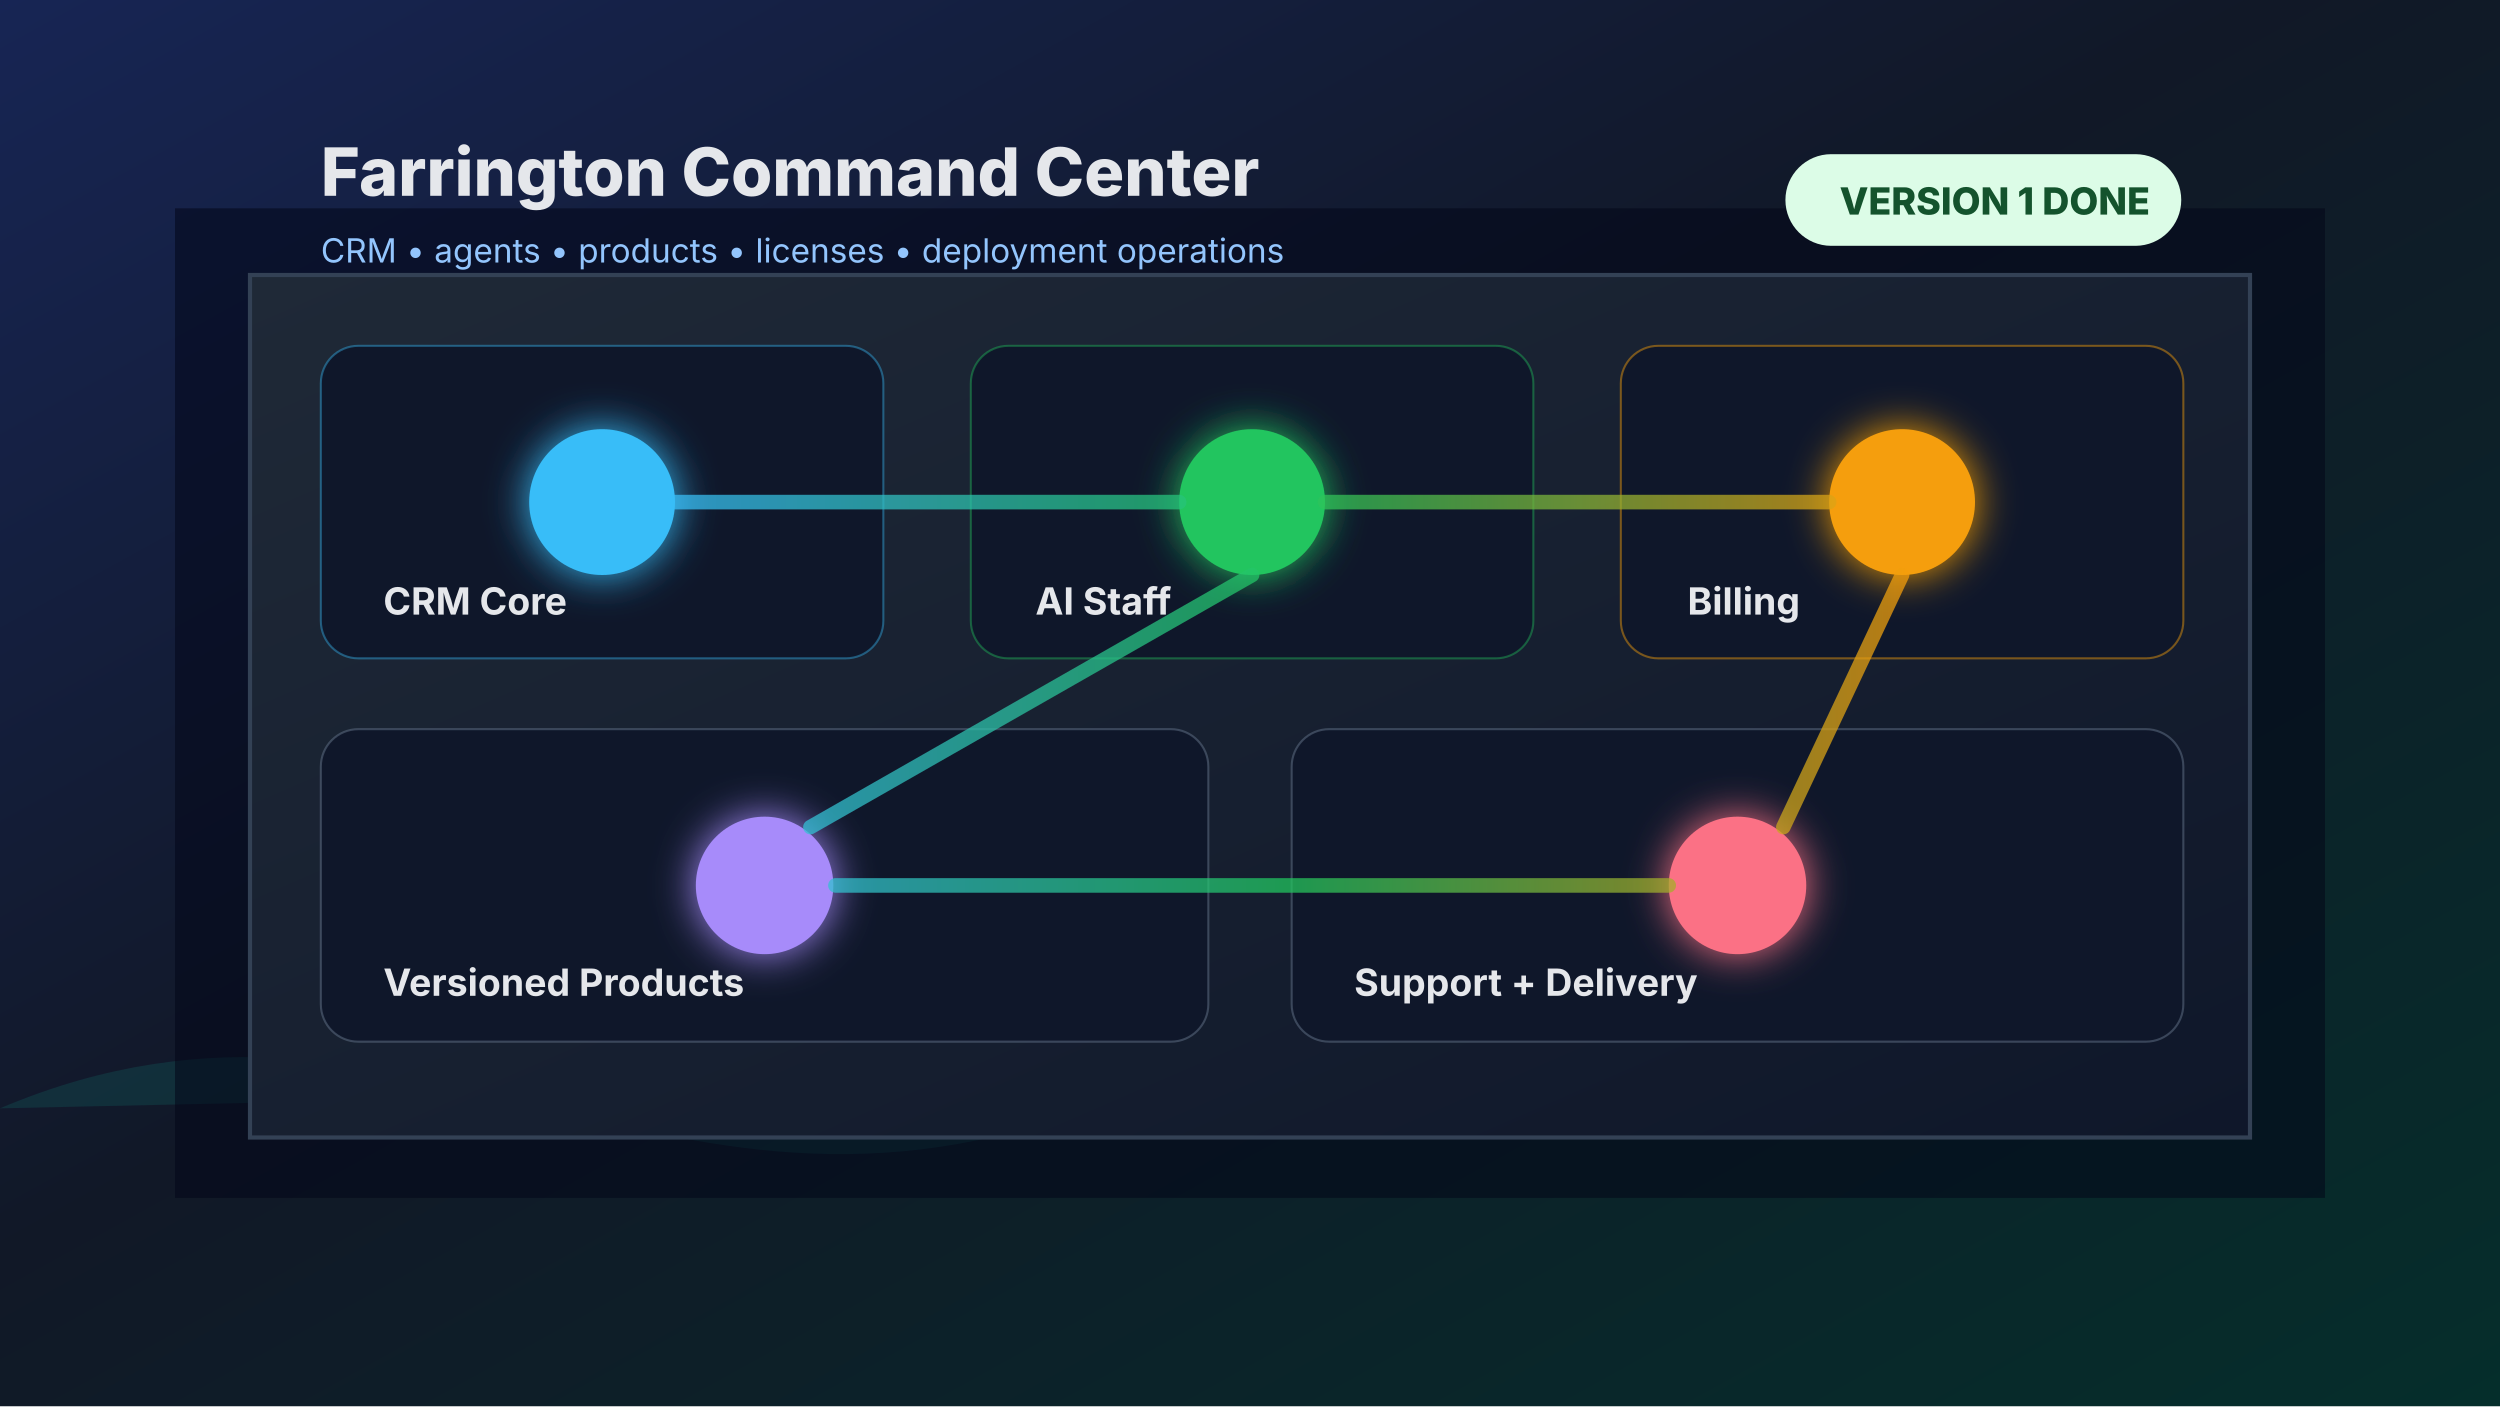
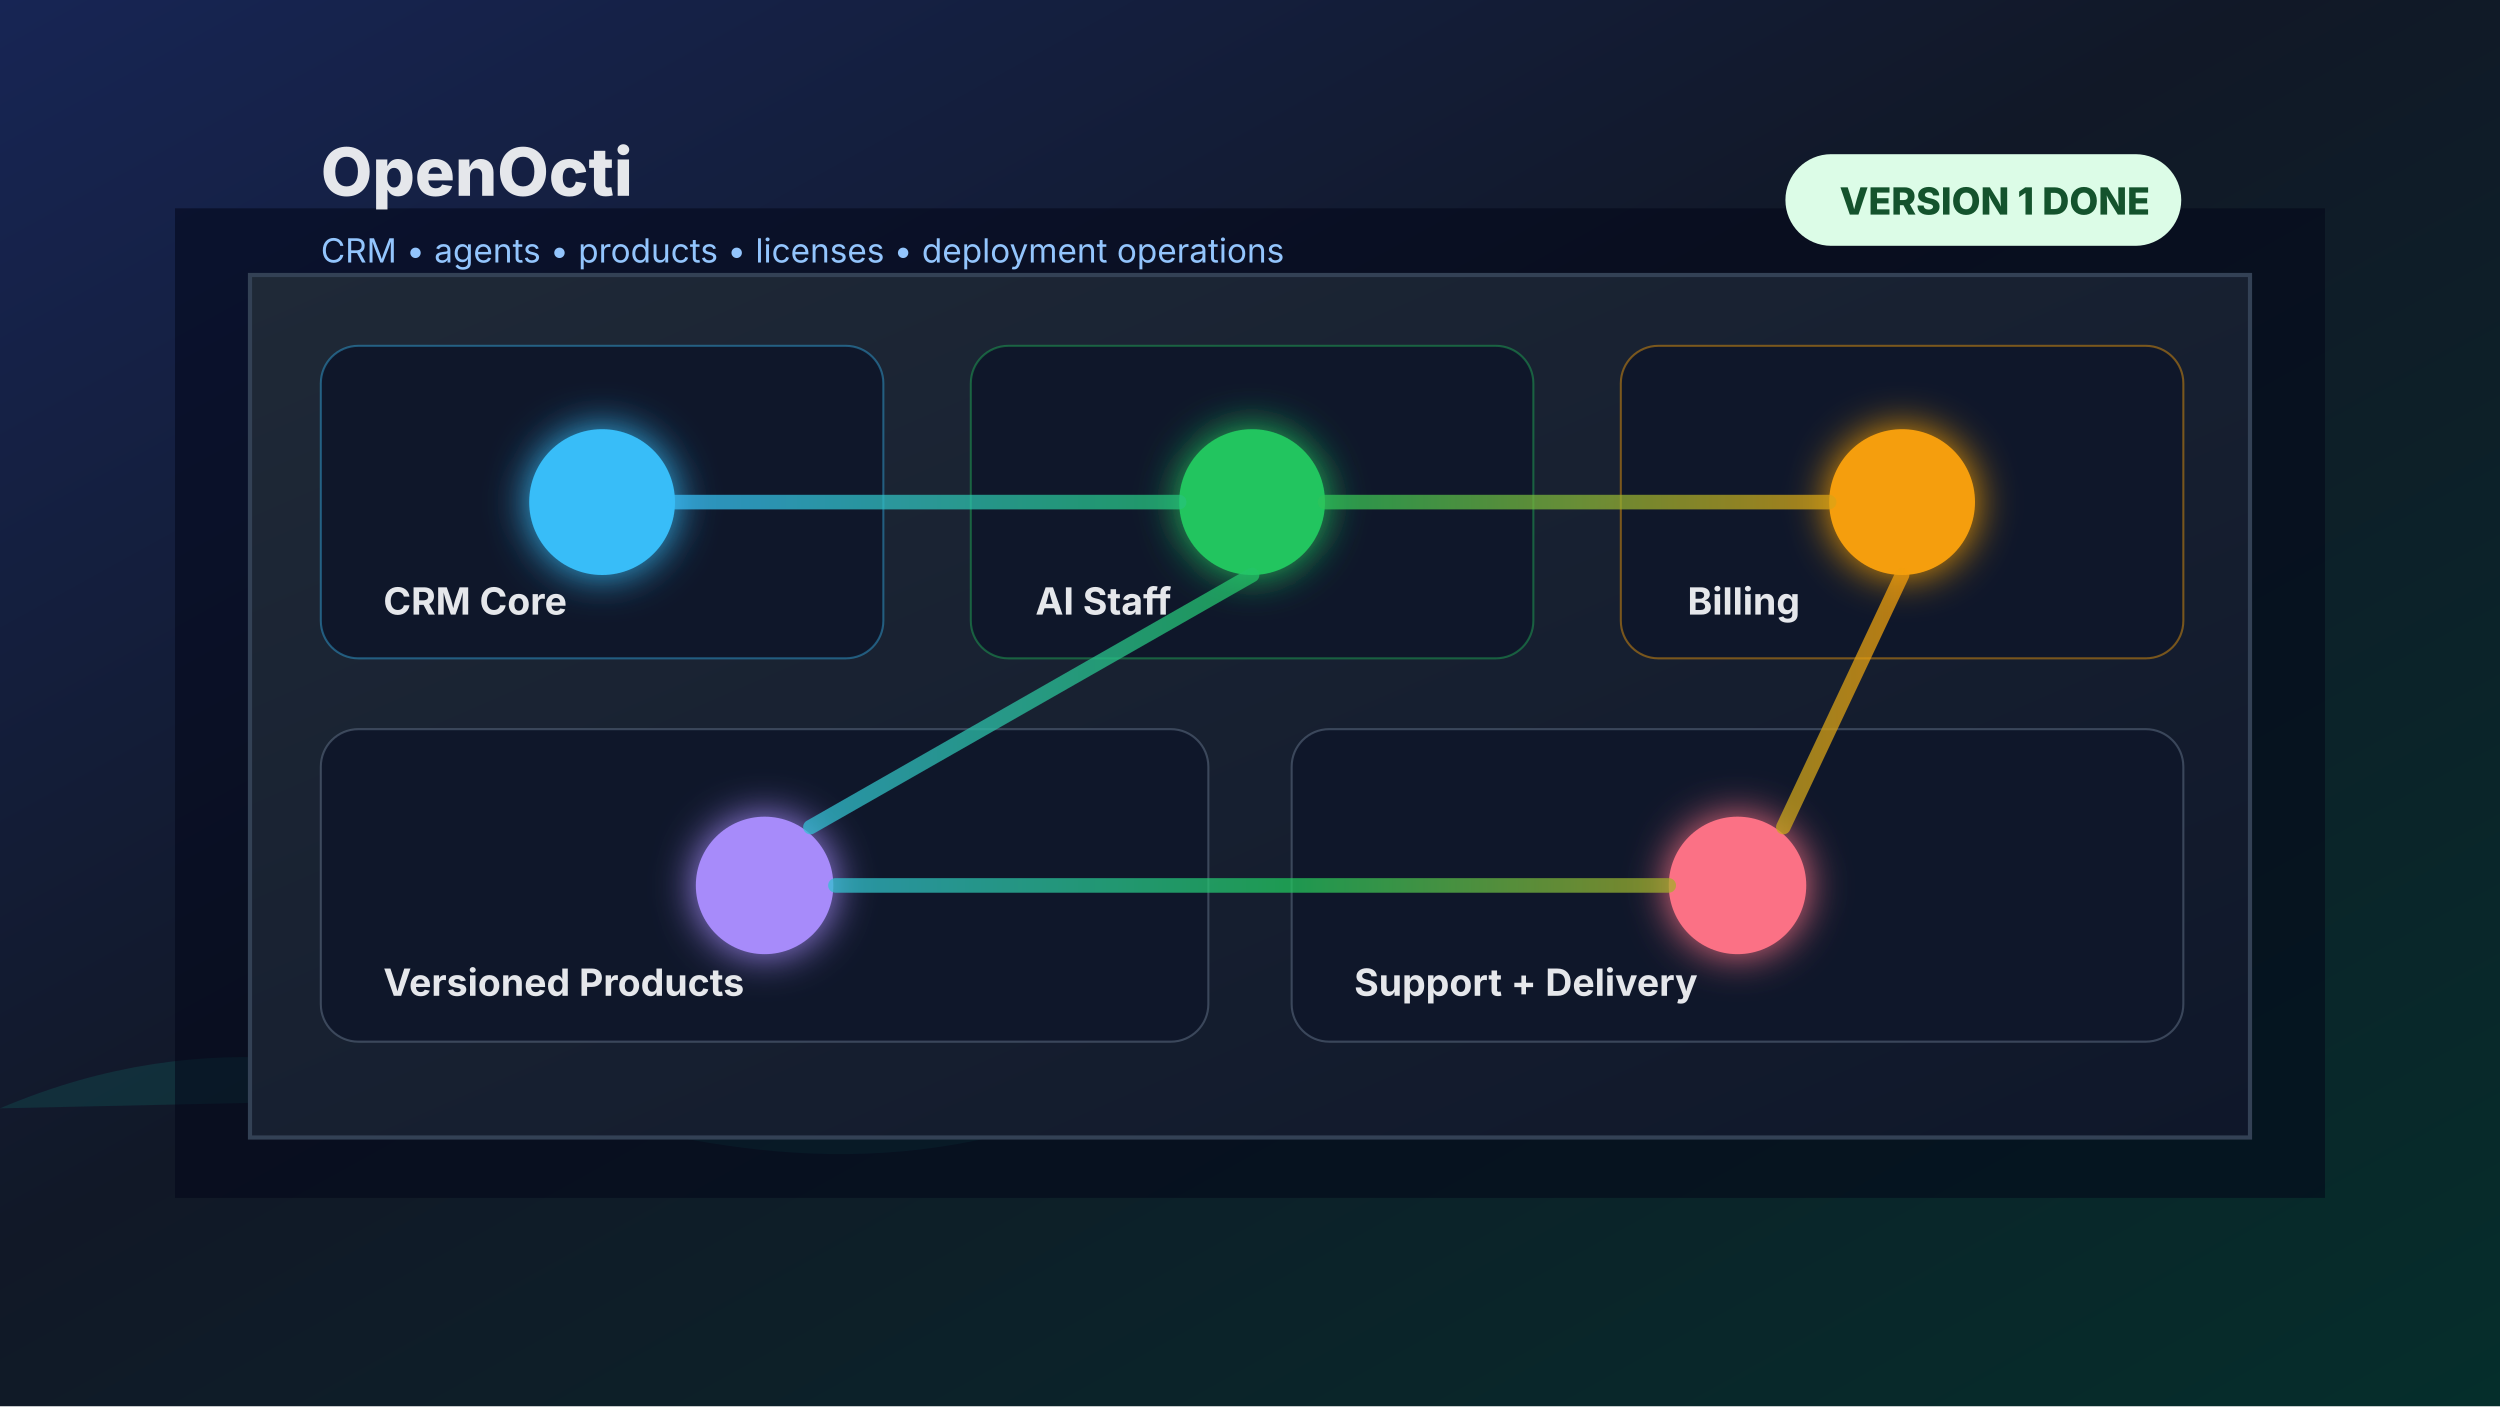
<svg xmlns="http://www.w3.org/2000/svg" viewBox="0 0 1200 675" role="img" aria-labelledby="title desc">
  <defs>
    <linearGradient id="bg" x1="0" y1="0" x2="1" y2="1">
      <stop offset="0" stop-color="#172554" />
      <stop offset=".45" stop-color="#111827" />
      <stop offset="1" stop-color="#052e2b" />
    </linearGradient>
    <linearGradient id="panel" x1="0" y1="0" x2="1" y2="1">
      <stop offset="0" stop-color="#1f2937" />
      <stop offset="1" stop-color="#0f172a" />
    </linearGradient>
    <linearGradient id="accent" x1="0" y1="0" x2="1" y2="0">
      <stop offset="0" stop-color="#38bdf8" />
      <stop offset=".5" stop-color="#22c55e" />
      <stop offset="1" stop-color="#f59e0b" />
    </linearGradient>
    <filter id="glow" x="-40%" y="-40%" width="180%" height="180%">
      <feGaussianBlur stdDeviation="10" result="blur" />
      <feMerge>
        <feMergeNode in="blur" />
        <feMergeNode in="SourceGraphic" />
      </feMerge>
    </filter>
  </defs>
  <rect width="1200" height="675" fill="url(#bg)" />
  <path d="M0 532 C205 445 325 625 550 520 C760 422 PHONE_REDACTED 350 L1200 675 L0 675 Z" fill="#0f766e" opacity=".24" />
  <path d="M84 100 H1116 V575 H84 Z" rx="34" fill="#020617" opacity=".55" />
  <path d="M120 132 H1080 V546 H120 Z" rx="26" fill="url(#panel)" stroke="#334155" stroke-width="2" />
  <rect x="154" y="166" width="270" height="150" rx="18" fill="#0f172a" stroke="#38bdf8" stroke-opacity=".4" />
  <rect x="466" y="166" width="270" height="150" rx="18" fill="#0f172a" stroke="#22c55e" stroke-opacity=".4" />
  <rect x="778" y="166" width="270" height="150" rx="18" fill="#0f172a" stroke="#f59e0b" stroke-opacity=".45" />
  <rect x="154" y="350" width="426" height="150" rx="18" fill="#0f172a" stroke="#64748b" stroke-opacity=".5" />
  <rect x="620" y="350" width="428" height="150" rx="18" fill="#0f172a" stroke="#64748b" stroke-opacity=".5" />
  <g filter="url(#glow)">
    <circle cx="289" cy="241" r="35" fill="#38bdf8" />
    <circle cx="601" cy="241" r="35" fill="#22c55e" />
    <circle cx="913" cy="241" r="35" fill="#f59e0b" />
    <circle cx="367" cy="425" r="33" fill="#a78bfa" />
    <circle cx="834" cy="425" r="33" fill="#fb7185" />
  </g>
  <path d="M324 241 H566 M636 241 H878 M601 276 L389 397 M913 276 L856 397 M401 425 H801" stroke="url(#accent)" stroke-width="7" stroke-linecap="round" opacity=".74" />
  <g fill="#e5e7eb" font-family="Inter,Segoe UI,Arial,sans-serif">
-     <text x="154" y="94" font-size="32" font-weight="800">Farrington Command Center</text>
+     <text x="154" y="94" font-size="32" font-weight="800">OpenOcti</text>
    <text x="154" y="126" font-size="16" fill="#93c5fd">CRM • agents • products • licenses • deployment operations</text>
    <text x="184" y="295" font-size="18" font-weight="700">CRM Core</text>
    <text x="497" y="295" font-size="18" font-weight="700">AI Staff</text>
    <text x="810" y="295" font-size="18" font-weight="700">Billing</text>
    <text x="184" y="478" font-size="18" font-weight="700">Versioned Products</text>
    <text x="650" y="478" font-size="18" font-weight="700">Support + Delivery</text>
  </g>
  <rect x="857" y="74" width="190" height="44" rx="22" fill="#dcfce7" />
  <text x="883" y="103" fill="#14532d" font-family="Inter,Segoe UI,Arial,sans-serif" font-size="18" font-weight="800">VERSION 1 DONE</text>
</svg>
